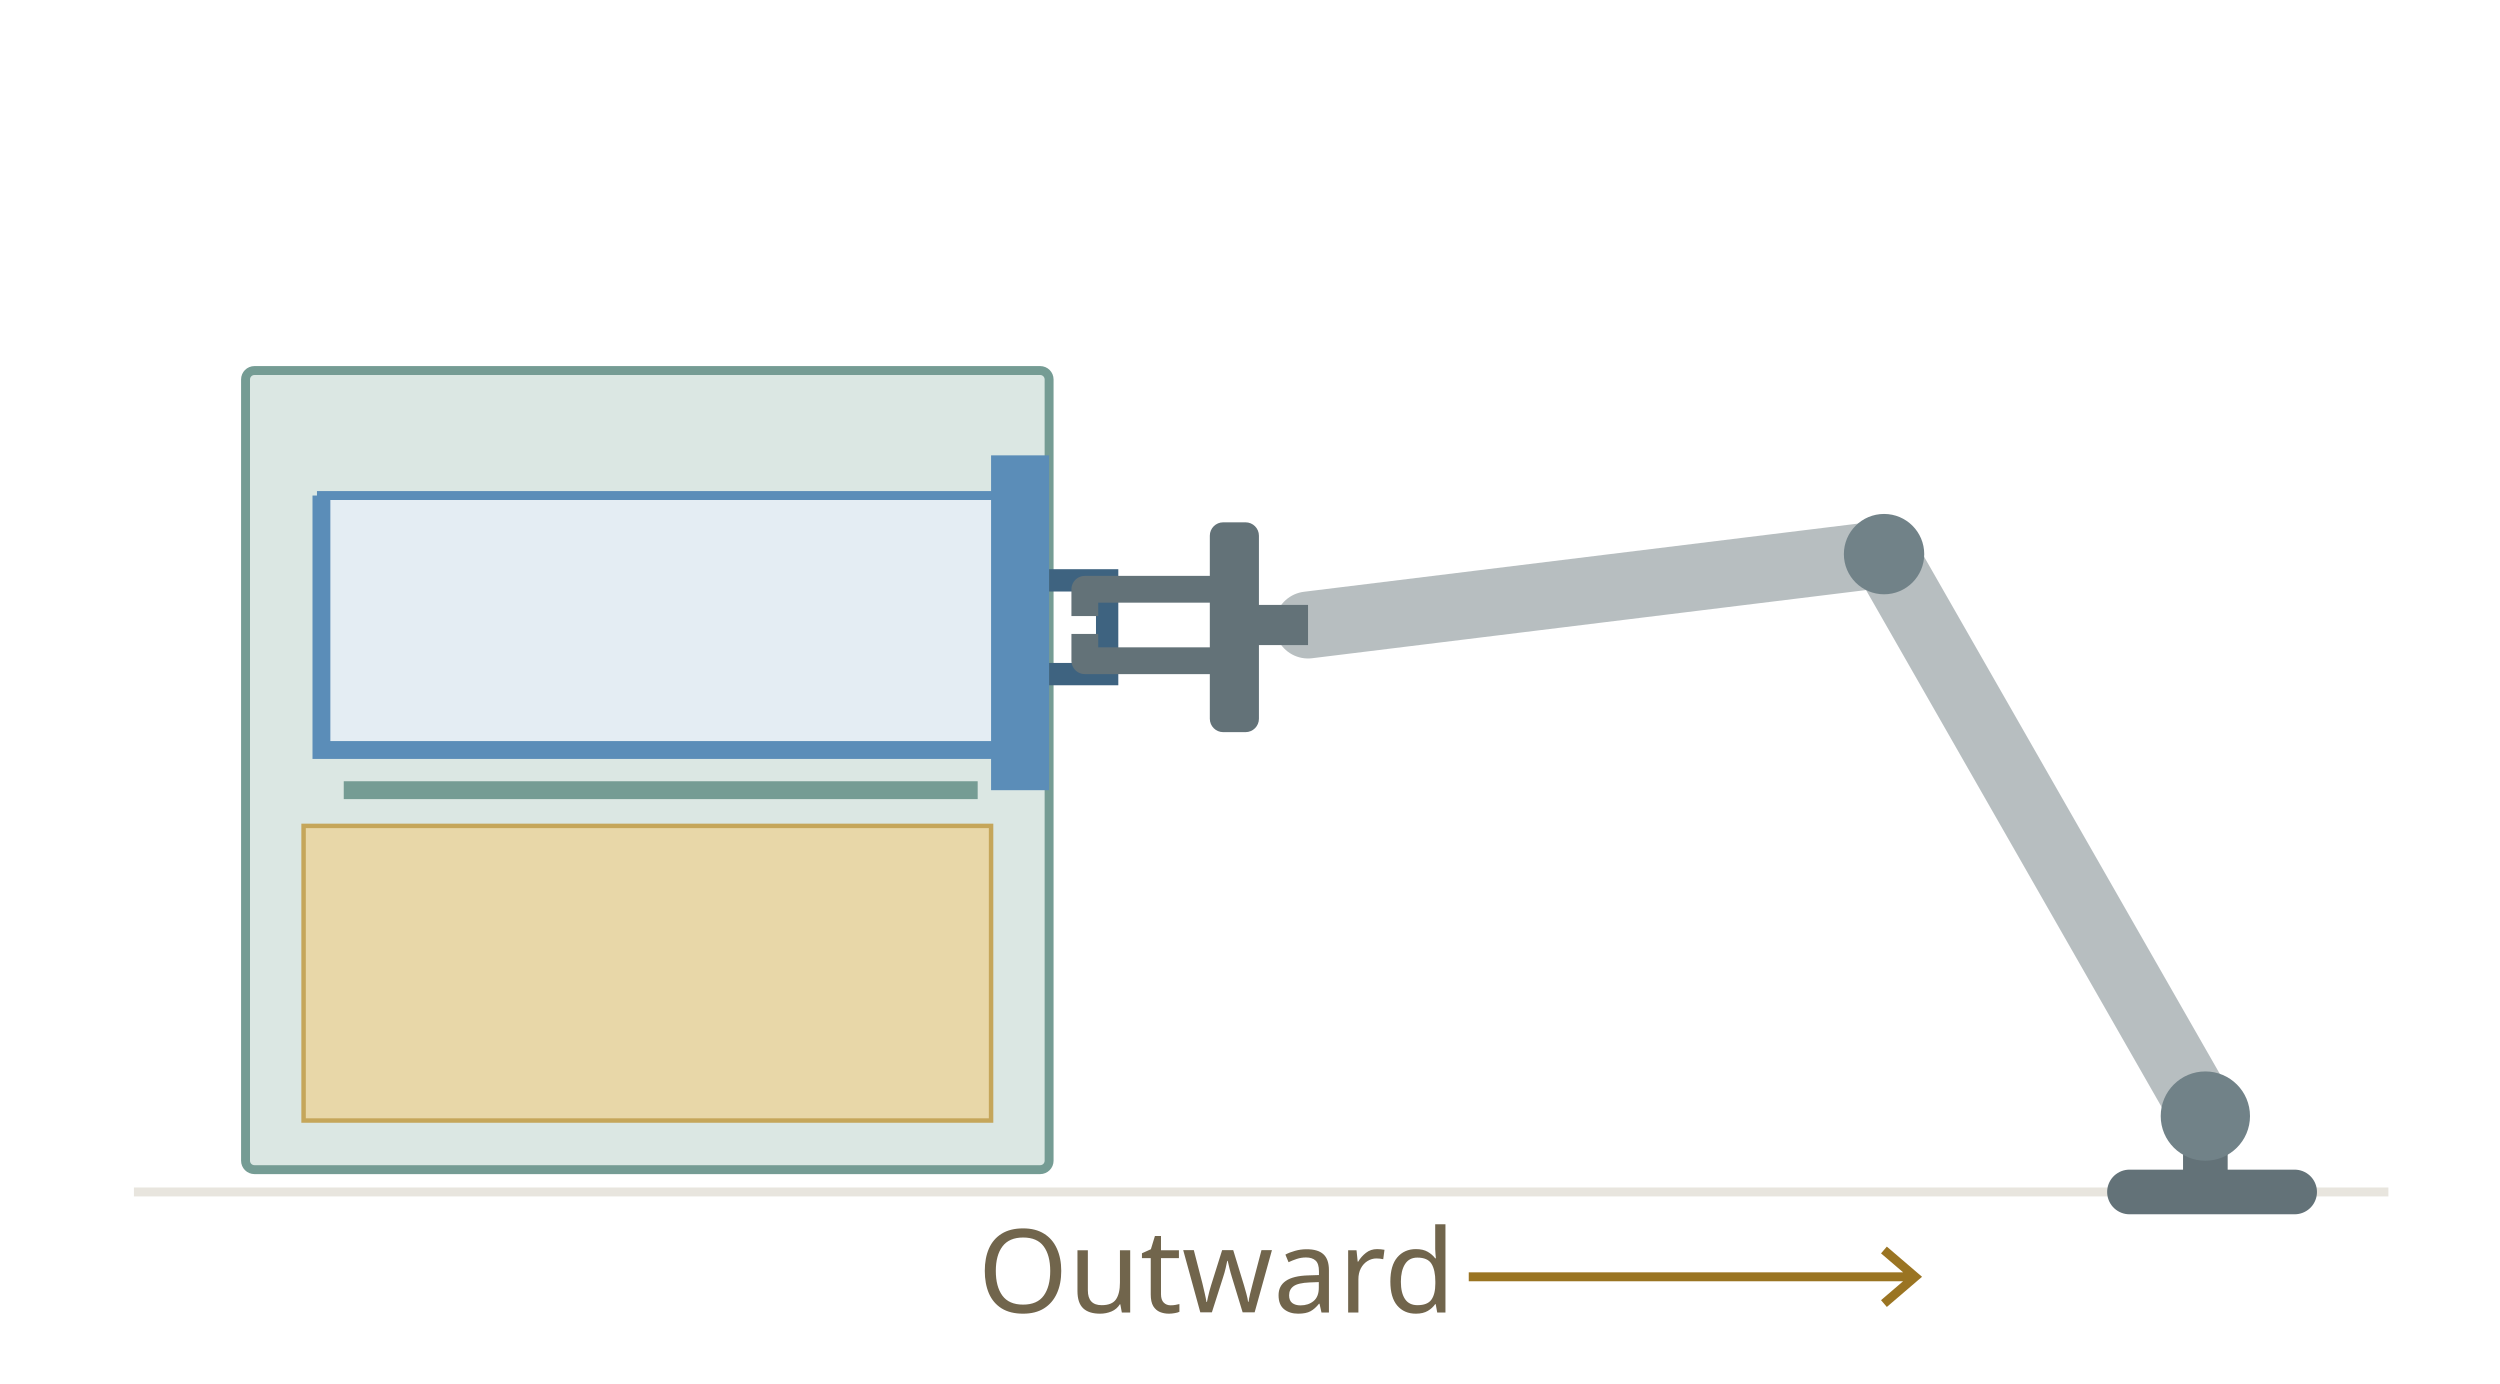
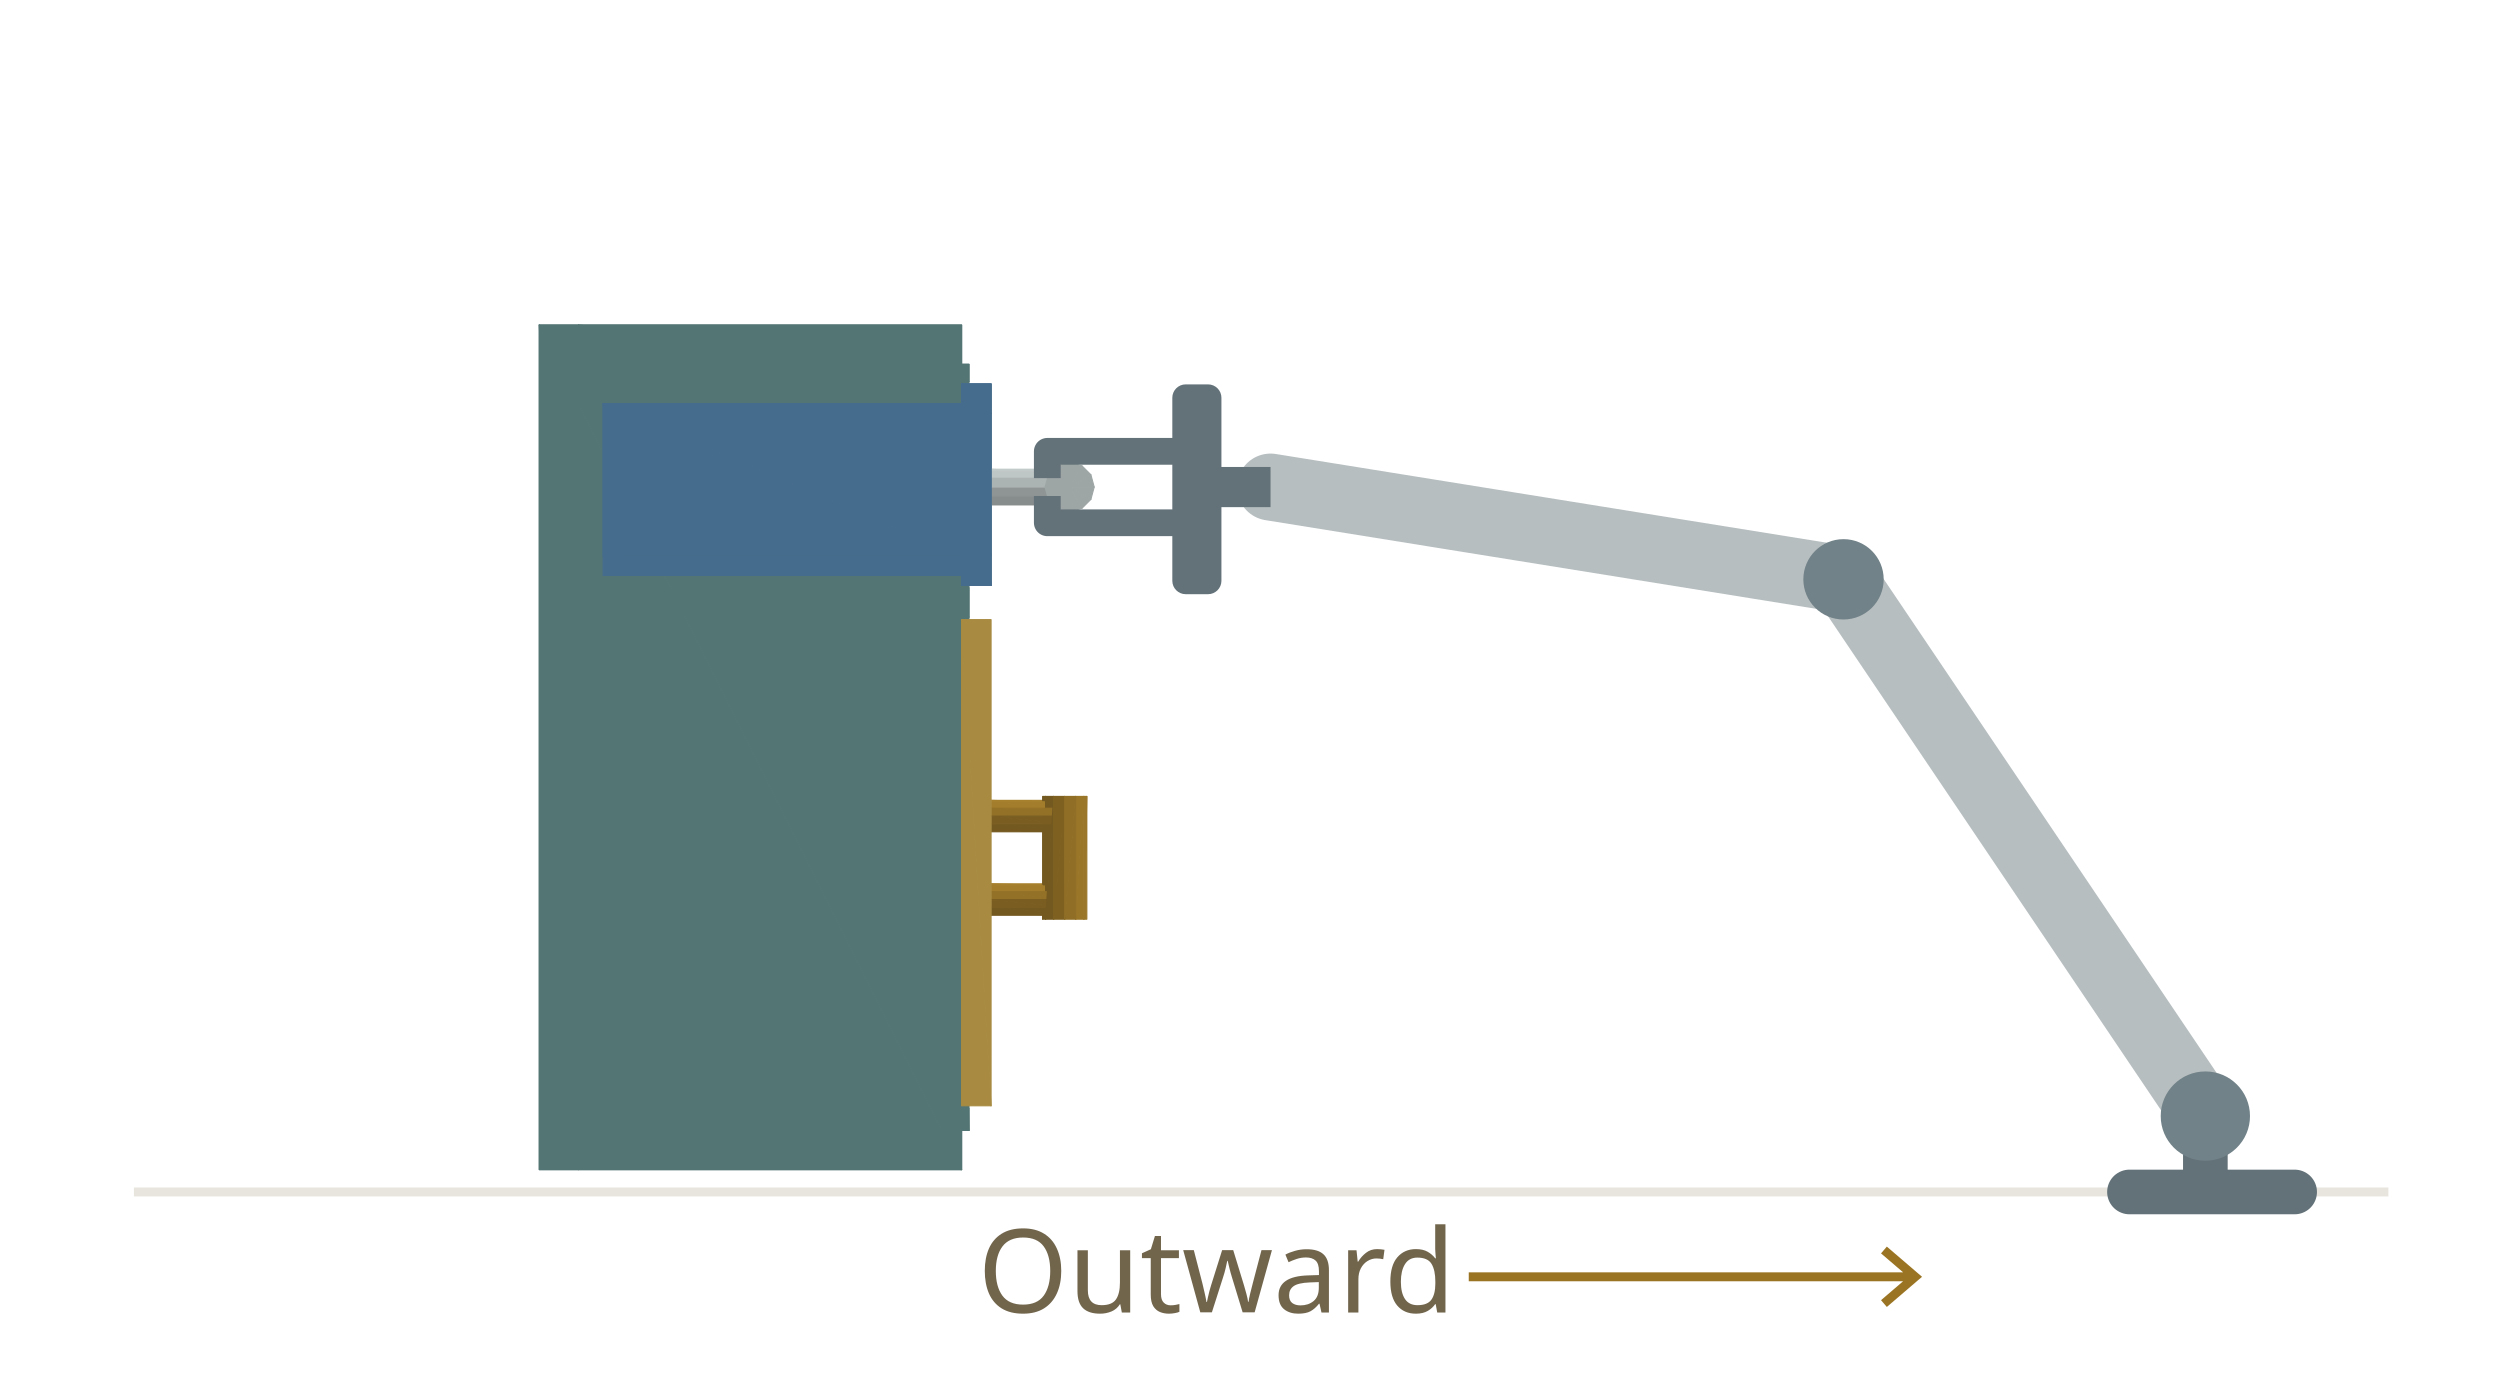
<svg xmlns="http://www.w3.org/2000/svg" viewBox="0 0 560 310" role="img">
  <path d="M30 267H535" stroke="#e8e5de" stroke-width="2" />
-   <rect x="55" y="83" width="180" height="179" rx="2" fill="#dbe7e3" stroke="#759c94" stroke-width="2" />
-   <rect x="68" y="185" width="154" height="66" fill="#e8d7a8" stroke="#c5a65a" />
-   <path d="M77 177H219" stroke="#759c94" stroke-width="4" />
-   <g transform="translate(0 0)">
-     <rect x="72" y="111" width="158" height="57" fill="#e4edf3" stroke="#5b8db8" stroke-width="2" />
-     <path d="M72 111V168H230" fill="none" stroke="#5b8db8" stroke-width="4" />
-     <rect x="222" y="102" width="13" height="75" fill="#5b8db8" />
-     <path d="M235 130H248V151H235" fill="none" stroke="#3e6380" stroke-width="5" />
+   <g opacity="1">
+     <polygon points="215.40,262.00 215.40,72.80 120.80,72.80" fill="#537573" stroke="#537573" stroke-width="0.25" stroke-linejoin="round" />
+     <polygon points="215.40,262.00 120.80,72.80 120.80,262.00" fill="#537573" stroke="#537573" stroke-width="0.25" stroke-linejoin="round" />
+     <polygon points="217.05,253.20 217.05,81.60 212.10,81.60" fill="#537573" stroke="#537573" stroke-width="0.25" stroke-linejoin="round" />
+     <polygon points="217.05,253.20 212.10,81.60 212.10,253.20" fill="#537573" stroke="#537573" stroke-width="0.25" stroke-linejoin="round" />
+     <polygon points="215.40,124.50 215.40,90.40 135.10,90.40" fill="#466c8d" stroke="#466c8d" stroke-width="0.25" stroke-linejoin="round" />
+     <polygon points="215.40,124.50 135.10,90.40 135.10,124.50" fill="#466c8d" stroke="#466c8d" stroke-width="0.25" stroke-linejoin="round" />
+     <polygon points="222.00,131.10 222.00,86.00 215.40,86.00" fill="#466c8d" stroke="#466c8d" stroke-width="0.25" stroke-linejoin="round" />
+     <polygon points="222.00,131.10 215.40,86.00 215.40,131.10" fill="#466c8d" stroke="#466c8d" stroke-width="0.25" stroke-linejoin="round" />
+     <polygon points="222.00,204.55 222.00,205.02 238.50,205.02" fill="#73581f" stroke="#73581f" stroke-width="0.25" stroke-linejoin="round" />
+     <polygon points="222.00,197.98 238.50,198.45 238.50,197.98" fill="#a6802c" stroke="#a6802c" stroke-width="0.25" stroke-linejoin="round" />
+     <polygon points="222.00,185.85 222.00,186.32 238.50,186.32" fill="#73581f" stroke="#73581f" stroke-width="0.25" stroke-linejoin="round" />
+     <polygon points="222.00,179.28 238.50,179.75 238.50,179.28" fill="#a6802c" stroke="#a6802c" stroke-width="0.25" stroke-linejoin="round" />
+     <polygon points="233.55,205.90 234.21,178.40 233.55,178.40" fill="#73581f" stroke="#73581f" stroke-width="0.25" stroke-linejoin="round" />
+     <polygon points="242.79,205.90 243.45,205.90 243.45,178.40" fill="#997629" stroke="#997629" stroke-width="0.25" stroke-linejoin="round" />
+     <polygon points="222.00,204.55 238.50,205.02 238.50,204.55" fill="#73581f" stroke="#73581f" stroke-width="0.25" stroke-linejoin="round" />
+     <polygon points="222.00,197.98 222.00,198.45 238.50,198.45" fill="#a6802c" stroke="#a6802c" stroke-width="0.25" stroke-linejoin="round" />
+     <polygon points="222.00,185.85 238.50,186.32 238.50,185.85" fill="#73581f" stroke="#73581f" stroke-width="0.25" stroke-linejoin="round" />
+     <polygon points="222.00,179.28 222.00,179.75 238.50,179.75" fill="#a6802c" stroke="#a6802c" stroke-width="0.25" stroke-linejoin="round" />
+     <polygon points="233.55,205.90 234.21,205.90 234.21,178.40" fill="#73581f" stroke="#73581f" stroke-width="0.25" stroke-linejoin="round" />
+     <polygon points="242.79,205.90 243.45,178.40 242.79,178.40" fill="#997629" stroke="#997629" stroke-width="0.25" stroke-linejoin="round" />
+     <polygon points="222.00,203.26 222.00,204.55 238.50,204.55" fill="#73581f" stroke="#73581f" stroke-width="0.25" stroke-linejoin="round" />
+     <polygon points="222.00,198.45 238.50,199.74 238.50,198.45" fill="#a37d2b" stroke="#a37d2b" stroke-width="0.25" stroke-linejoin="round" />
+     <polygon points="222.00,184.56 222.00,185.85 238.50,185.85" fill="#73581f" stroke="#73581f" stroke-width="0.25" stroke-linejoin="round" />
+     <polygon points="222.00,179.75 238.50,181.04 238.50,179.75" fill="#a37d2b" stroke="#a37d2b" stroke-width="0.25" stroke-linejoin="round" />
+     <polygon points="222.00,198.45 222.00,199.74 238.50,199.74" fill="#a37d2b" stroke="#a37d2b" stroke-width="0.25" stroke-linejoin="round" />
+     <polygon points="222.00,179.75 222.00,181.04 238.50,181.04" fill="#a37d2b" stroke="#a37d2b" stroke-width="0.25" stroke-linejoin="round" />
+     <polygon points="222.00,203.26 238.50,204.55 238.50,203.26" fill="#73581f" stroke="#73581f" stroke-width="0.25" stroke-linejoin="round" />
+     <polygon points="222.00,184.56 238.50,185.85 238.50,184.56" fill="#73581f" stroke="#73581f" stroke-width="0.25" stroke-linejoin="round" />
+     <polygon points="234.21,205.90 236.03,178.40 234.21,178.40" fill="#73581f" stroke="#73581f" stroke-width="0.25" stroke-linejoin="round" />
+     <polygon points="240.97,205.90 242.79,205.90 242.79,178.40" fill="#9a7629" stroke="#9a7629" stroke-width="0.25" stroke-linejoin="round" />
+     <polygon points="222.00,201.50 222.00,203.26 238.50,203.26" fill="#7a5e21" stroke="#7a5e21" stroke-width="0.25" stroke-linejoin="round" />
+     <polygon points="222.00,199.74 238.50,201.50 238.50,199.74" fill="#937127" stroke="#937127" stroke-width="0.25" stroke-linejoin="round" />
+     <polygon points="222.00,182.80 222.00,184.56 238.50,184.56" fill="#7a5e21" stroke="#7a5e21" stroke-width="0.25" stroke-linejoin="round" />
+     <polygon points="222.00,181.04 238.50,182.80 238.50,181.04" fill="#937127" stroke="#937127" stroke-width="0.25" stroke-linejoin="round" />
+     <polygon points="222.00,199.74 222.00,201.50 238.50,201.50" fill="#937127" stroke="#937127" stroke-width="0.25" stroke-linejoin="round" />
+     <polygon points="222.00,181.04 222.00,182.80 238.50,182.80" fill="#937127" stroke="#937127" stroke-width="0.25" stroke-linejoin="round" />
+     <polygon points="222.00,201.50 238.50,203.26 238.50,201.50" fill="#7a5e21" stroke="#7a5e21" stroke-width="0.25" stroke-linejoin="round" />
+     <polygon points="222.00,182.80 238.50,184.56 238.50,182.80" fill="#7a5e21" stroke="#7a5e21" stroke-width="0.25" stroke-linejoin="round" />
+     <polygon points="234.21,205.90 236.03,205.90 236.03,178.40" fill="#73581f" stroke="#73581f" stroke-width="0.25" stroke-linejoin="round" />
+     <polygon points="240.97,205.90 242.79,178.40 240.97,178.40" fill="#9a7629" stroke="#9a7629" stroke-width="0.25" stroke-linejoin="round" />
+     <polygon points="236.03,205.90 238.50,178.40 236.03,178.40" fill="#7e6121" stroke="#7e6121" stroke-width="0.25" stroke-linejoin="round" />
+     <polygon points="238.50,205.90 240.97,205.90 240.97,178.40" fill="#906e26" stroke="#906e26" stroke-width="0.25" stroke-linejoin="round" />
+     <polygon points="236.03,205.90 238.50,205.90 238.50,178.40" fill="#7e6121" stroke="#7e6121" stroke-width="0.25" stroke-linejoin="round" />
+     <polygon points="238.50,205.90 240.97,178.40 238.50,178.40" fill="#906e26" stroke="#906e26" stroke-width="0.25" stroke-linejoin="round" />
+     <polygon points="222.00,112.53 222.00,113.06 239.60,113.06" fill="#878c8c" stroke="#878c8c" stroke-width="0.25" stroke-linejoin="round" />
+     <polygon points="222.00,105.14 239.60,105.67 239.60,105.14" fill="#c2cbca" stroke="#c2cbca" stroke-width="0.25" stroke-linejoin="round" />
+     <polygon points="222.00,112.53 239.60,113.06 239.60,112.53" fill="#878c8c" stroke="#878c8c" stroke-width="0.25" stroke-linejoin="round" />
+     <polygon points="222.00,105.14 222.00,105.67 239.60,105.67" fill="#c2cbca" stroke="#c2cbca" stroke-width="0.25" stroke-linejoin="round" />
+     <polygon points="222.00,111.08 222.00,112.53 239.60,112.53" fill="#878c8c" stroke="#878c8c" stroke-width="0.25" stroke-linejoin="round" />
+     <polygon points="222.00,105.67 239.60,107.12 239.60,105.67" fill="#bfc7c6" stroke="#bfc7c6" stroke-width="0.25" stroke-linejoin="round" />
+     <polygon points="222.00,111.08 239.60,112.53 239.60,111.08" fill="#878c8c" stroke="#878c8c" stroke-width="0.25" stroke-linejoin="round" />
+     <polygon points="222.00,105.67 222.00,107.12 239.60,107.12" fill="#bfc7c6" stroke="#bfc7c6" stroke-width="0.25" stroke-linejoin="round" />
+     <polygon points="222.00,109.10 222.00,111.08 239.60,111.08" fill="#8f9595" stroke="#8f9595" stroke-width="0.25" stroke-linejoin="round" />
+     <polygon points="222.00,107.12 239.60,109.10 239.60,107.12" fill="#acb3b3" stroke="#acb3b3" stroke-width="0.25" stroke-linejoin="round" />
+     <polygon points="222.00,109.10 239.60,111.08 239.60,109.10" fill="#8f9595" stroke="#8f9595" stroke-width="0.25" stroke-linejoin="round" />
+     <polygon points="222.00,107.12 222.00,109.10 239.60,109.10" fill="#acb3b3" stroke="#acb3b3" stroke-width="0.25" stroke-linejoin="round" />
+     <polygon points="222.00,112.53 222.00,113.06 239.60,113.06" fill="#878c8c" stroke="#878c8c" stroke-width="0.25" stroke-linejoin="round" />
+     <polygon points="222.00,105.14 239.60,105.67 239.60,105.14" fill="#c2cbca" stroke="#c2cbca" stroke-width="0.25" stroke-linejoin="round" />
+     <polygon points="222.00,112.53 239.60,113.06 239.60,112.53" fill="#878c8c" stroke="#878c8c" stroke-width="0.25" stroke-linejoin="round" />
+     <polygon points="222.00,105.14 222.00,105.67 239.60,105.67" fill="#c2cbca" stroke="#c2cbca" stroke-width="0.25" stroke-linejoin="round" />
+     <polygon points="222.00,111.08 222.00,112.53 239.60,112.53" fill="#878c8c" stroke="#878c8c" stroke-width="0.25" stroke-linejoin="round" />
+     <polygon points="222.00,105.67 239.60,107.12 239.60,105.67" fill="#bfc7c6" stroke="#bfc7c6" stroke-width="0.25" stroke-linejoin="round" />
+     <polygon points="222.00,111.08 239.60,112.53 239.60,111.08" fill="#878c8c" stroke="#878c8c" stroke-width="0.25" stroke-linejoin="round" />
+     <polygon points="222.00,105.67 222.00,107.12 239.60,107.12" fill="#bfc7c6" stroke="#bfc7c6" stroke-width="0.25" stroke-linejoin="round" />
+     <polygon points="222.00,109.10 222.00,111.08 239.60,111.08" fill="#8f9595" stroke="#8f9595" stroke-width="0.25" stroke-linejoin="round" />
+     <polygon points="222.00,107.12 239.60,109.10 239.60,107.12" fill="#acb3b3" stroke="#acb3b3" stroke-width="0.25" stroke-linejoin="round" />
+     <polygon points="222.00,109.10 239.60,111.08 239.60,109.10" fill="#8f9595" stroke="#8f9595" stroke-width="0.25" stroke-linejoin="round" />
+     <polygon points="222.00,107.12 222.00,109.10 239.60,109.10" fill="#acb3b3" stroke="#acb3b3" stroke-width="0.25" stroke-linejoin="round" />
+     <polygon points="239.60,109.10 244.36,111.85 245.10,109.10" fill="#9ea5a5" stroke="#9ea5a5" stroke-width="0.25" stroke-linejoin="round" />
+     <polygon points="239.60,109.10 242.35,113.86 244.36,111.85" fill="#9ea5a5" stroke="#9ea5a5" stroke-width="0.25" stroke-linejoin="round" />
+     <polygon points="239.60,109.10 239.60,114.60 242.35,113.86" fill="#9ea5a5" stroke="#9ea5a5" stroke-width="0.25" stroke-linejoin="round" />
+     <polygon points="239.60,109.10 236.85,113.86 239.60,114.60" fill="#9ea5a5" stroke="#9ea5a5" stroke-width="0.25" stroke-linejoin="round" />
+     <polygon points="239.60,109.10 234.84,111.85 236.85,113.86" fill="#9ea5a5" stroke="#9ea5a5" stroke-width="0.25" stroke-linejoin="round" />
+     <polygon points="239.60,109.10 234.10,109.10 234.84,111.85" fill="#9ea5a5" stroke="#9ea5a5" stroke-width="0.25" stroke-linejoin="round" />
+     <polygon points="239.60,109.10 234.84,106.35 234.10,109.10" fill="#9ea5a5" stroke="#9ea5a5" stroke-width="0.25" stroke-linejoin="round" />
+     <polygon points="239.60,109.10 236.85,104.34 234.84,106.35" fill="#9ea5a5" stroke="#9ea5a5" stroke-width="0.25" stroke-linejoin="round" />
+     <polygon points="239.60,109.10 239.60,103.60 236.85,104.34" fill="#9ea5a5" stroke="#9ea5a5" stroke-width="0.25" stroke-linejoin="round" />
+     <polygon points="239.60,109.10 242.35,104.34 239.60,103.60" fill="#9ea5a5" stroke="#9ea5a5" stroke-width="0.25" stroke-linejoin="round" />
+     <polygon points="239.60,109.10 244.36,106.35 242.35,104.34" fill="#9ea5a5" stroke="#9ea5a5" stroke-width="0.25" stroke-linejoin="round" />
+     <polygon points="239.60,109.10 245.10,109.10 244.36,106.35" fill="#9ea5a5" stroke="#9ea5a5" stroke-width="0.25" stroke-linejoin="round" />
+     <polygon points="222.00,92.60 222.00,86.00 215.40,86.00" fill="#466c8d" stroke="#466c8d" stroke-width="0.25" stroke-linejoin="round" />
+     <polygon points="222.00,92.60 215.40,86.00 215.40,92.60" fill="#466c8d" stroke="#466c8d" stroke-width="0.25" stroke-linejoin="round" />
+     <polygon points="222.00,131.10 222.00,124.50 215.40,124.50" fill="#466c8d" stroke="#466c8d" stroke-width="0.25" stroke-linejoin="round" />
+     <polygon points="222.00,131.10 215.40,124.50 215.40,131.10" fill="#466c8d" stroke="#466c8d" stroke-width="0.25" stroke-linejoin="round" />
+     <polygon points="222.00,124.50 222.00,92.60 215.40,92.60" fill="#466c8d" stroke="#466c8d" stroke-width="0.25" stroke-linejoin="round" />
+     <polygon points="222.00,124.50 215.40,92.60 215.40,124.50" fill="#466c8d" stroke="#466c8d" stroke-width="0.25" stroke-linejoin="round" />
+     <polygon points="138.95,124.50 138.95,90.40 135.10,90.40" fill="#466c8d" stroke="#466c8d" stroke-width="0.25" stroke-linejoin="round" />
+     <polygon points="138.95,124.50 135.10,90.40 135.10,124.50" fill="#466c8d" stroke="#466c8d" stroke-width="0.25" stroke-linejoin="round" />
+     <polygon points="215.40,128.90 215.40,124.50 135.10,124.50" fill="#466c8d" stroke="#466c8d" stroke-width="0.25" stroke-linejoin="round" />
+     <polygon points="215.40,128.90 135.10,124.50 135.10,128.90" fill="#466c8d" stroke="#466c8d" stroke-width="0.25" stroke-linejoin="round" />
+     <polygon points="222.00,131.10 222.00,86.00 215.40,86.00" fill="#466c8d" stroke="#466c8d" stroke-width="0.25" stroke-linejoin="round" />
+     <polygon points="222.00,131.10 215.40,86.00 215.40,131.10" fill="#466c8d" stroke="#466c8d" stroke-width="0.25" stroke-linejoin="round" />
+     <polygon points="222.00,247.70 222.00,138.80 215.40,138.80" fill="#a88b41" stroke="#a88b41" stroke-width="0.25" stroke-linejoin="round" />
+     <polygon points="222.00,247.70 215.40,138.80 215.40,247.70" fill="#a88b41" stroke="#a88b41" stroke-width="0.25" stroke-linejoin="round" />
+     <polygon points="217.05,253.20 217.05,248.25 212.10,248.25" fill="#537573" stroke="#537573" stroke-width="0.25" stroke-linejoin="round" />
+     <polygon points="217.05,253.20 212.10,248.25 212.10,253.20" fill="#537573" stroke="#537573" stroke-width="0.25" stroke-linejoin="round" />
+     <polygon points="217.05,85.45 217.05,81.60 212.10,81.60" fill="#537573" stroke="#537573" stroke-width="0.25" stroke-linejoin="round" />
+     <polygon points="217.05,85.45 212.10,81.60 212.10,85.45" fill="#537573" stroke="#537573" stroke-width="0.25" stroke-linejoin="round" />
+     <polygon points="217.05,138.25 217.05,131.65 212.10,131.65" fill="#537573" stroke="#537573" stroke-width="0.25" stroke-linejoin="round" />
+     <polygon points="217.05,138.25 212.10,131.65 212.10,138.25" fill="#537573" stroke="#537573" stroke-width="0.25" stroke-linejoin="round" />
+     <polygon points="129.60,262.00 129.60,72.80 120.80,72.80" fill="#537573" stroke="#537573" stroke-width="0.25" stroke-linejoin="round" />
+     <polygon points="129.60,262.00 120.80,72.80 120.80,262.00" fill="#537573" stroke="#537573" stroke-width="0.25" stroke-linejoin="round" />
+     <polygon points="215.40,262.00 215.40,253.20 129.60,253.20" fill="#537573" stroke="#537573" stroke-width="0.25" stroke-linejoin="round" />
+     <polygon points="215.40,262.00 129.60,253.20 129.60,262.00" fill="#537573" stroke="#537573" stroke-width="0.25" stroke-linejoin="round" />
+     <polygon points="215.40,81.60 215.40,72.80 129.60,72.80" fill="#537573" stroke="#537573" stroke-width="0.25" stroke-linejoin="round" />
+     <polygon points="215.40,81.60 129.60,72.80 129.60,81.60" fill="#537573" stroke="#537573" stroke-width="0.25" stroke-linejoin="round" />
+     <polygon points="215.40,136.60 215.40,132.20 129.60,132.20" fill="#537573" stroke="#537573" stroke-width="0.25" stroke-linejoin="round" />
+     <polygon points="215.40,136.60 129.60,132.20 129.60,136.60" fill="#537573" stroke="#537573" stroke-width="0.25" stroke-linejoin="round" />
  </g>
  <path d="M494 250V267M477 267H514" fill="none" stroke="#637278" stroke-width="10" stroke-linecap="round" />
-   <path d="M494 250L422.027 124.124L293 140" fill="none" stroke="#b7bec0" stroke-width="15" stroke-linecap="round" stroke-linejoin="round" />
-   <circle cx="422.027" cy="124.124" r="9" fill="#718288" />
+   <path d="M494 250L412.946 129.770L284.6 109.1" fill="none" stroke="#b7bec0" stroke-width="15" stroke-linecap="round" stroke-linejoin="round" />
+   <circle cx="412.946" cy="129.770" r="9" fill="#718288" />
  <circle cx="494" cy="250" r="10" fill="#718288" />
-   <g transform="translate(248 0)">
+   <g transform="translate(239.6 -30.9)">
    <path d="M33 140H45" stroke="#637278" stroke-width="9" />
    <rect x="23" y="117" width="11" height="47" rx="3" fill="#637278" />
    <path d="M27 132H-5V138M27 148H-5V142" fill="none" stroke="#637278" stroke-width="6" stroke-linejoin="round" />
  </g>
  <path d="M329 286H429M422 280L429 286L422 292" fill="none" stroke="#9a7422" stroke-width="2" />
  <text x="219" y="294" fill="#71654c" font-size="26" font-family="sans-serif">Outward</text>
</svg>
